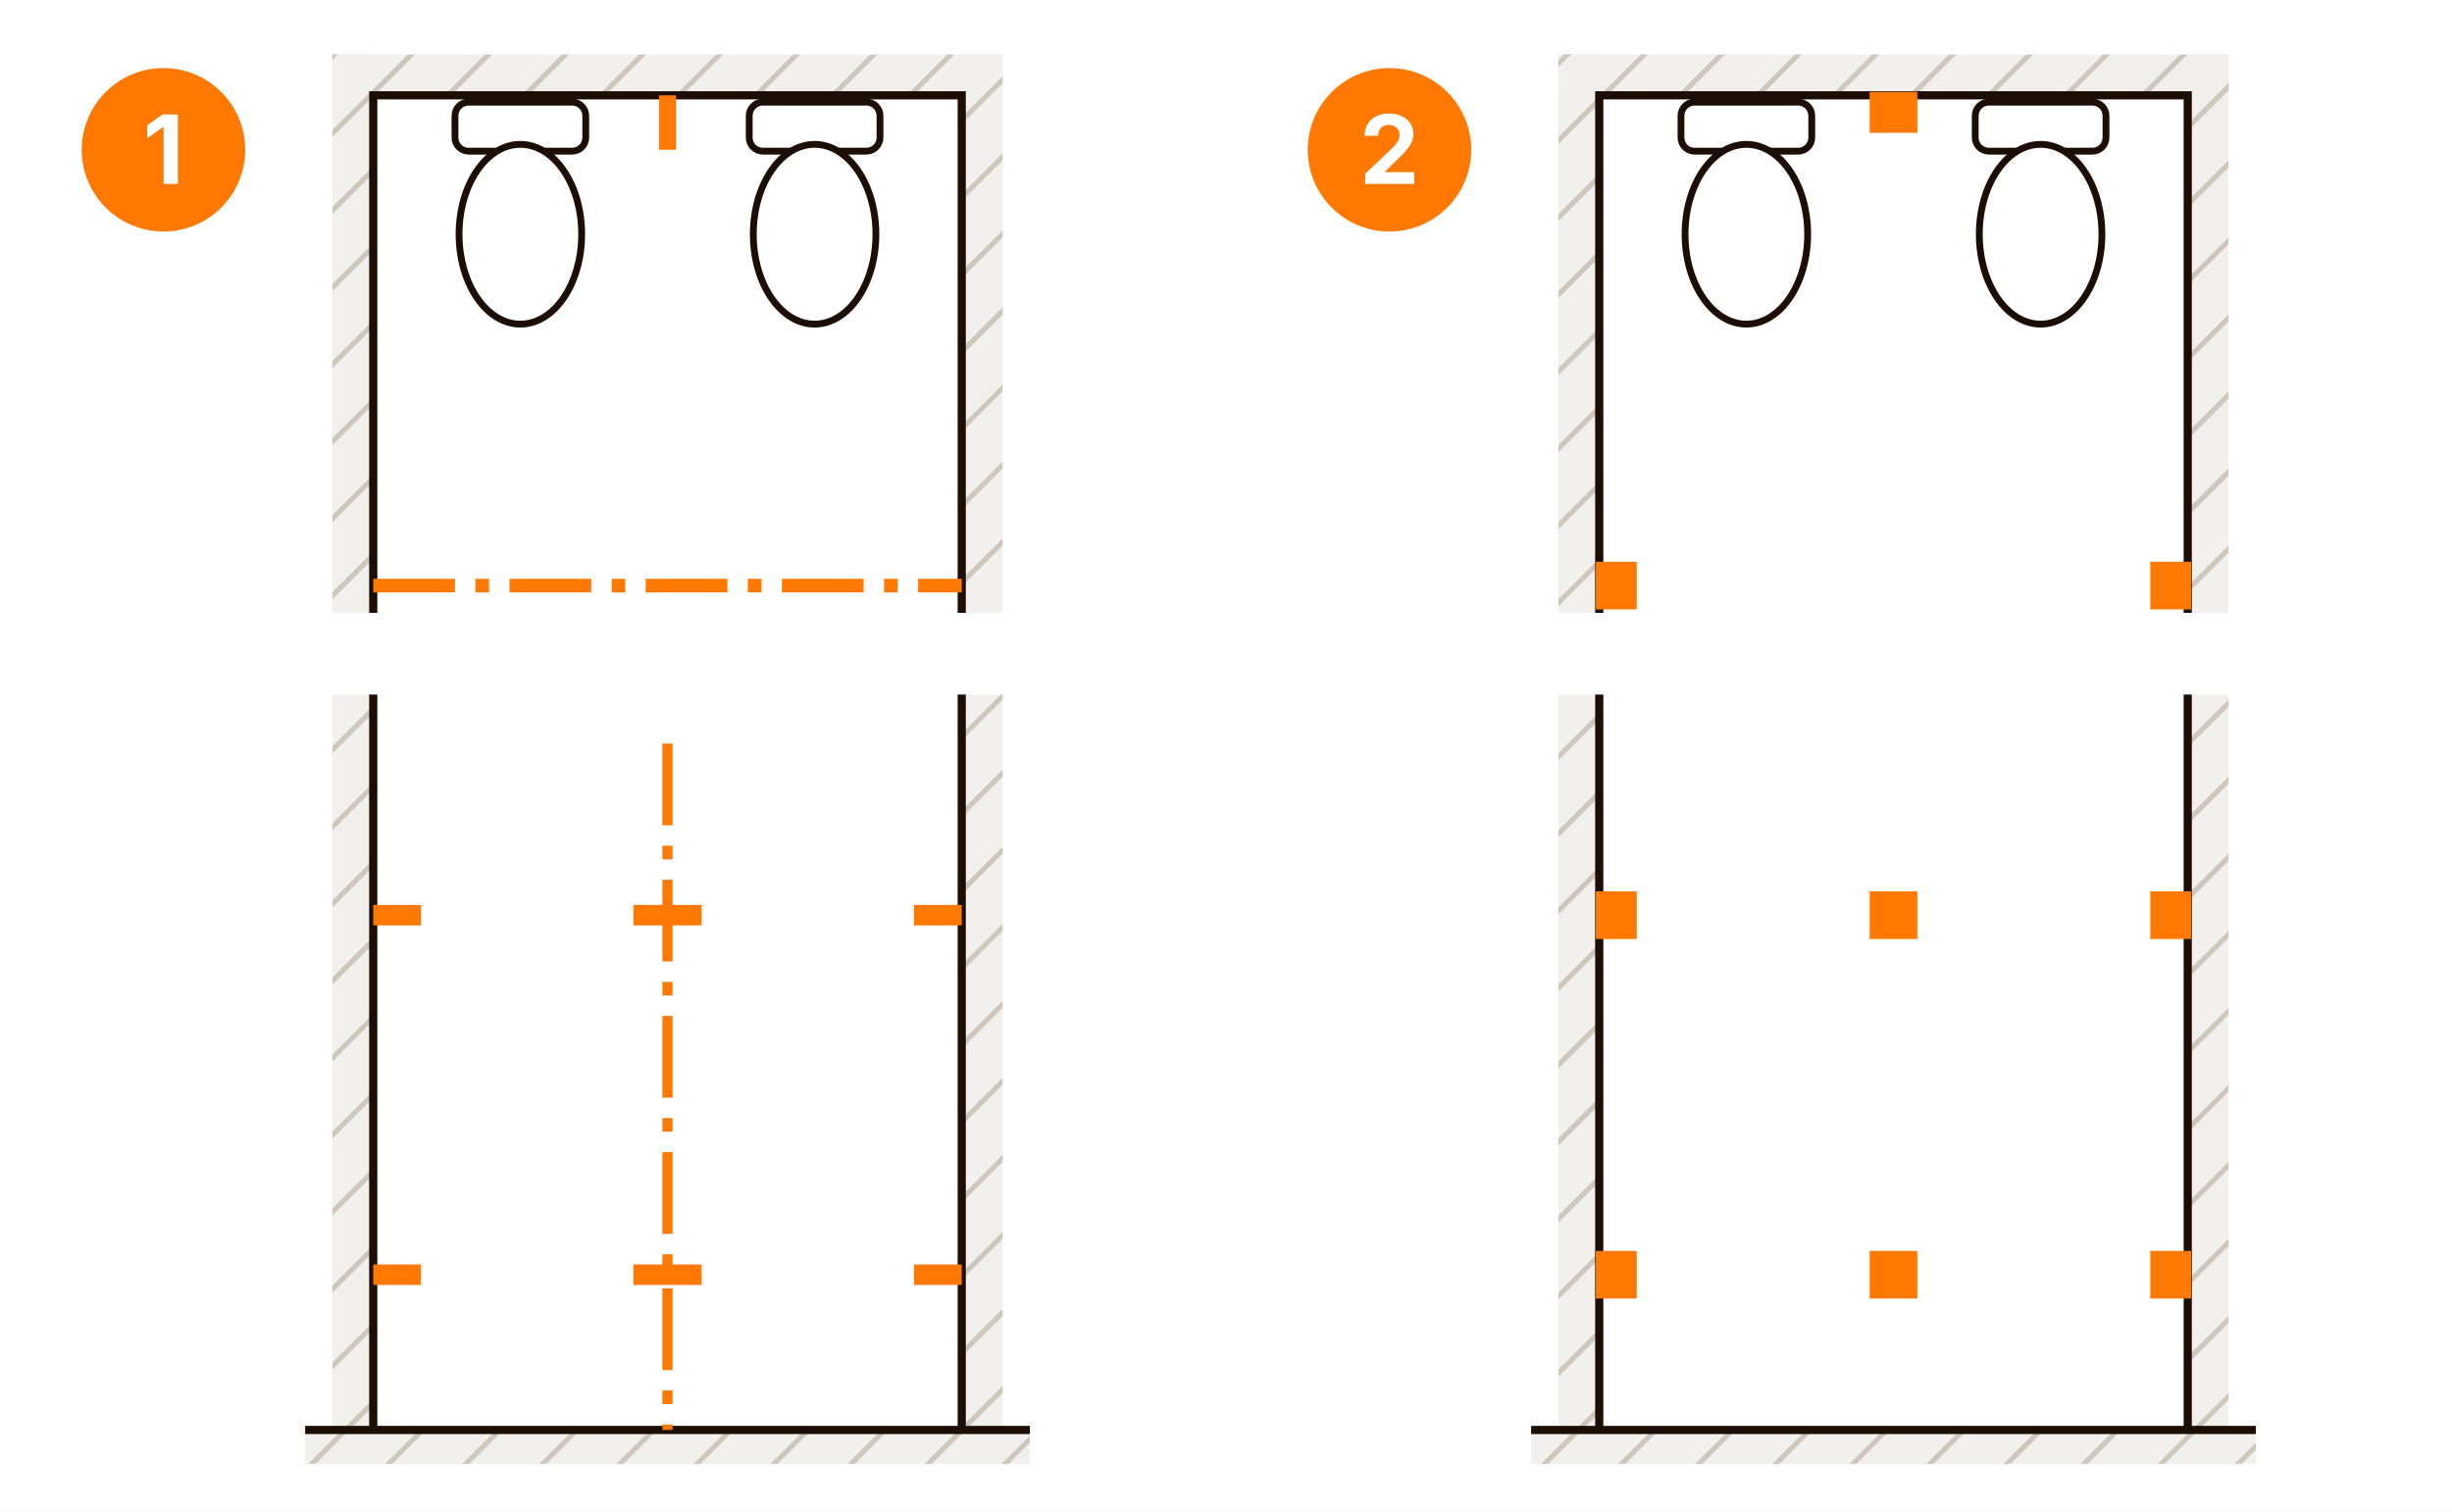
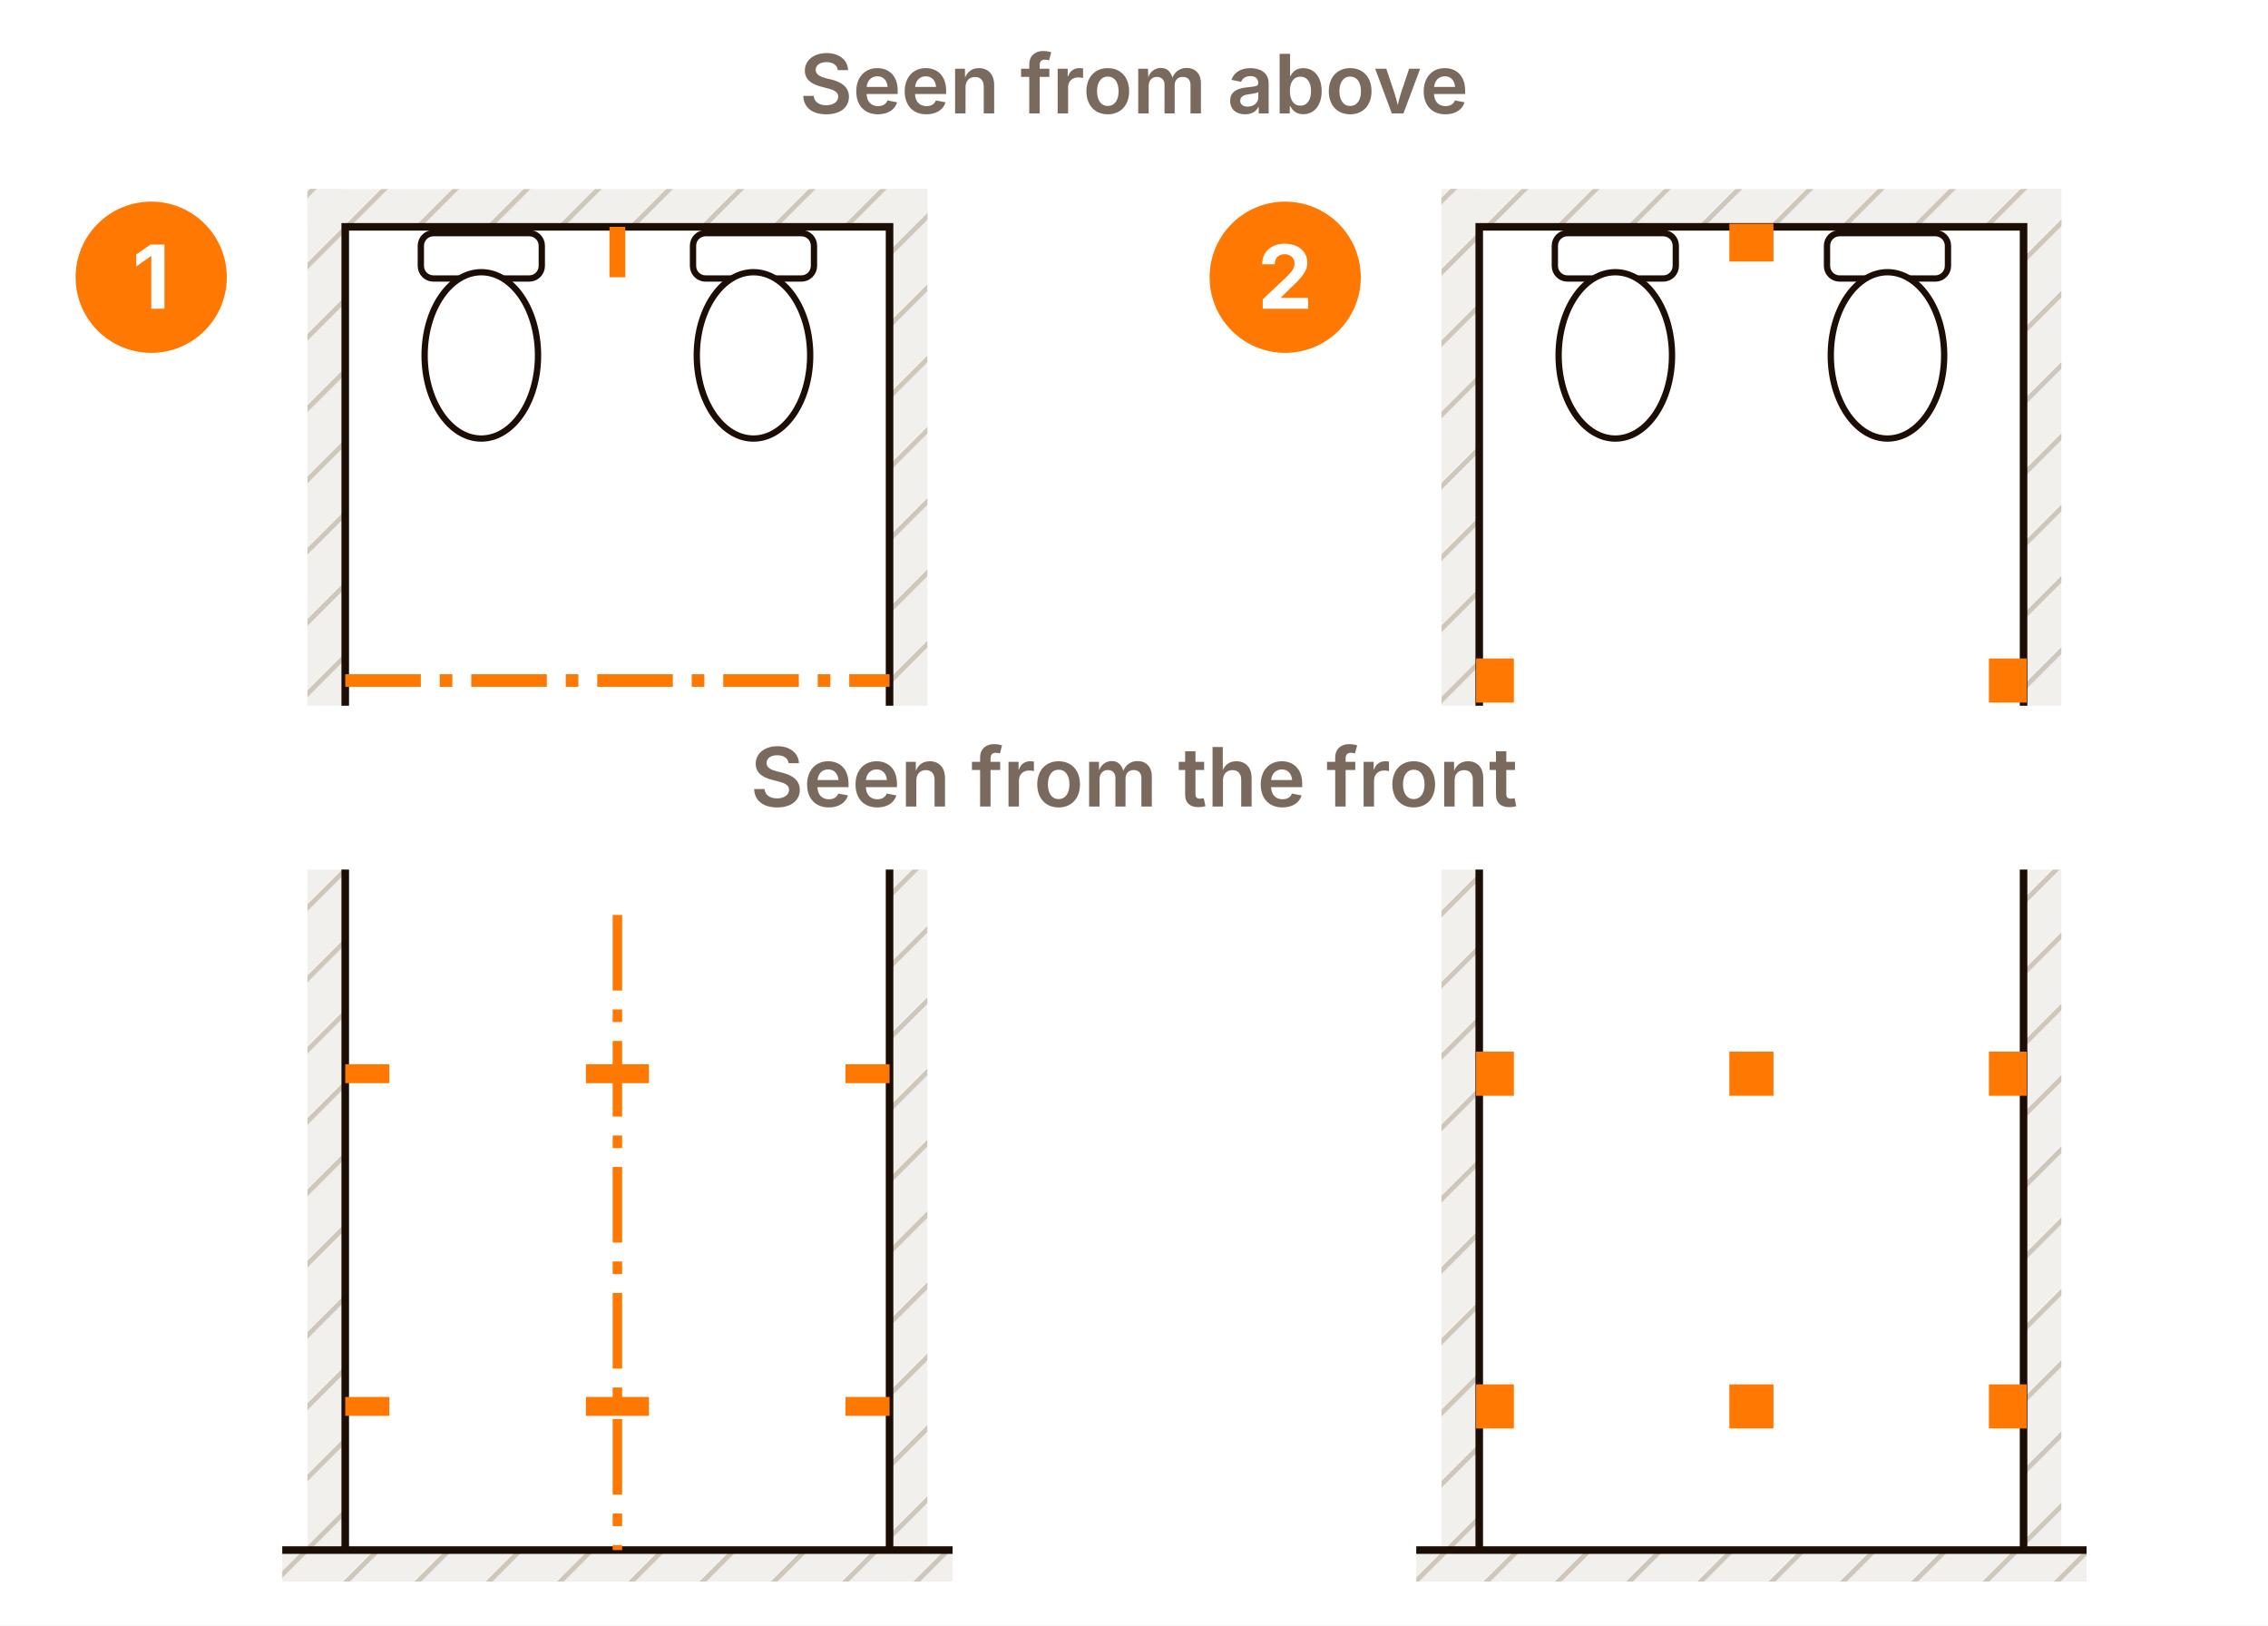
- <svg xmlns="http://www.w3.org/2000/svg" viewBox="0 0 360 222" width="360" height="222" role="img" aria-labelledby="t-install-sequence-1-m1 d-install-sequence-1-m1" font-family="Inter, ui-sans-serif, system-ui, sans-serif">
+ <svg xmlns="http://www.w3.org/2000/svg" viewBox="0 0 360 258" width="360" height="258" role="img" aria-labelledby="t-install-sequence-1-m1 d-install-sequence-1-m1" font-family="Inter, ui-sans-serif, system-ui, sans-serif">
  <defs>
    <pattern id="hatch-install-sequence-1-m1" width="8" height="8" patternUnits="userSpaceOnUse" patternTransform="rotate(45)">
      <rect width="8" height="8" fill="#f2f0ec" />
      <line x1="0" y1="0" x2="0" y2="8" stroke="#cfc7bc" stroke-width="1.5" />
    </pattern>
    <marker id="tick-install-sequence-1-m1" viewBox="0 0 10 10" refX="5" refY="5" markerWidth="8" markerHeight="8" orient="auto">
      <path d="M2 8 L8 2" stroke="#7a6a5e" stroke-width="1.5" />
    </marker>
  </defs>
-   <rect width="360" height="222" fill="#ffffff" />
-   <rect x="48.8" y="8" width="98.4" height="6" fill="url(#hatch-install-sequence-1-m1)" stroke="none" stroke-width="1.5" />
-   <rect x="48.8" y="8" width="6" height="82" fill="url(#hatch-install-sequence-1-m1)" stroke="none" stroke-width="1.5" />
-   <rect x="141.2" y="8" width="6" height="82" fill="url(#hatch-install-sequence-1-m1)" stroke="none" stroke-width="1.5" />
-   <path d="M54.8 90 V14 H141.2 V90" fill="none" stroke="#1c0e05" stroke-width="1.2" />
-   <rect x="66.8" y="15" width="19.2" height="7.2" fill="#ffffff" stroke="#1c0e05" stroke-width="1" rx="2" />
-   <ellipse cx="76.4" cy="34.4" rx="9" ry="13.2" fill="#fff" stroke="#1c0e05" stroke-width="1" />
-   <rect x="110" y="15" width="19.2" height="7.2" fill="#ffffff" stroke="#1c0e05" stroke-width="1" rx="2" />
-   <ellipse cx="119.6" cy="34.4" rx="9" ry="13.2" fill="#fff" stroke="#1c0e05" stroke-width="1" />
-   <line x1="54.8" y1="86" x2="141.2" y2="86" stroke="#fe7802" stroke-width="2" stroke-dasharray="12 3 2 3" />
-   <line x1="98" y1="14" x2="98" y2="22" stroke="#fe7802" stroke-width="2.5" />
-   <rect x="48.8" y="102" width="6" height="108" fill="url(#hatch-install-sequence-1-m1)" stroke="none" stroke-width="1.5" />
-   <rect x="141.2" y="102" width="6" height="108" fill="url(#hatch-install-sequence-1-m1)" stroke="none" stroke-width="1.5" />
-   <rect x="44.8" y="210" width="106.4" height="5" fill="url(#hatch-install-sequence-1-m1)" stroke="none" stroke-width="1.5" />
-   <line x1="44.8" y1="210" x2="151.2" y2="210" stroke="#1c0e05" stroke-width="1.2" />
-   <line x1="54.8" y1="102" x2="54.8" y2="210" stroke="#1c0e05" stroke-width="1.2" />
-   <line x1="141.2" y1="102" x2="141.2" y2="210" stroke="#1c0e05" stroke-width="1.2" />
-   <line x1="98" y1="109.2" x2="98" y2="210" stroke="#fe7802" stroke-width="1.5" stroke-dasharray="12 3 2 3" />
-   <line x1="93" y1="187.2" x2="103" y2="187.2" stroke="#fe7802" stroke-width="3" />
-   <line x1="54.8" y1="187.2" x2="61.8" y2="187.2" stroke="#fe7802" stroke-width="3" />
-   <line x1="134.2" y1="187.2" x2="141.2" y2="187.2" stroke="#fe7802" stroke-width="3" />
-   <line x1="93" y1="134.4" x2="103" y2="134.4" stroke="#fe7802" stroke-width="3" />
-   <line x1="54.8" y1="134.4" x2="61.8" y2="134.4" stroke="#fe7802" stroke-width="3" />
-   <line x1="134.2" y1="134.4" x2="141.2" y2="134.4" stroke="#fe7802" stroke-width="3" />
+   <rect width="360" height="258" fill="#ffffff" />
+   <rect x="48.8" y="30" width="98.4" height="6" fill="url(#hatch-install-sequence-1-m1)" stroke="none" stroke-width="1.5" />
+   <rect x="48.8" y="30" width="6" height="82" fill="url(#hatch-install-sequence-1-m1)" stroke="none" stroke-width="1.5" />
+   <rect x="141.2" y="30" width="6" height="82" fill="url(#hatch-install-sequence-1-m1)" stroke="none" stroke-width="1.5" />
+   <path d="M54.8 112 V36 H141.2 V112" fill="none" stroke="#1c0e05" stroke-width="1.2" />
+   <rect x="66.8" y="37" width="19.2" height="7.2" fill="#ffffff" stroke="#1c0e05" stroke-width="1" rx="2" />
+   <ellipse cx="76.4" cy="56.4" rx="9" ry="13.2" fill="#fff" stroke="#1c0e05" stroke-width="1" />
+   <rect x="110" y="37" width="19.2" height="7.2" fill="#ffffff" stroke="#1c0e05" stroke-width="1" rx="2" />
+   <ellipse cx="119.6" cy="56.4" rx="9" ry="13.2" fill="#fff" stroke="#1c0e05" stroke-width="1" />
+   <line x1="54.8" y1="108" x2="141.2" y2="108" stroke="#fe7802" stroke-width="2" stroke-dasharray="12 3 2 3" />
+   <line x1="98" y1="36" x2="98" y2="44" stroke="#fe7802" stroke-width="2.5" />
+   <rect x="48.8" y="138" width="6" height="108" fill="url(#hatch-install-sequence-1-m1)" stroke="none" stroke-width="1.5" />
+   <rect x="141.2" y="138" width="6" height="108" fill="url(#hatch-install-sequence-1-m1)" stroke="none" stroke-width="1.5" />
+   <rect x="44.8" y="246" width="106.4" height="5" fill="url(#hatch-install-sequence-1-m1)" stroke="none" stroke-width="1.5" />
+   <line x1="44.8" y1="246" x2="151.2" y2="246" stroke="#1c0e05" stroke-width="1.2" />
+   <line x1="54.8" y1="138" x2="54.8" y2="246" stroke="#1c0e05" stroke-width="1.2" />
+   <line x1="141.2" y1="138" x2="141.2" y2="246" stroke="#1c0e05" stroke-width="1.2" />
+   <line x1="98" y1="145.2" x2="98" y2="246" stroke="#fe7802" stroke-width="1.5" stroke-dasharray="12 3 2 3" />
+   <line x1="93" y1="223.2" x2="103" y2="223.2" stroke="#fe7802" stroke-width="3" />
+   <line x1="54.8" y1="223.2" x2="61.8" y2="223.2" stroke="#fe7802" stroke-width="3" />
+   <line x1="134.2" y1="223.2" x2="141.2" y2="223.2" stroke="#fe7802" stroke-width="3" />
+   <line x1="93" y1="170.4" x2="103" y2="170.4" stroke="#fe7802" stroke-width="3" />
+   <line x1="54.8" y1="170.4" x2="61.8" y2="170.4" stroke="#fe7802" stroke-width="3" />
+   <line x1="134.2" y1="170.4" x2="141.2" y2="170.4" stroke="#fe7802" stroke-width="3" />
  <g class="co">
-     <circle cx="24" cy="22" r="12" fill="#fe7802" />
-     <text x="24" y="27" font-size="14" font-weight="700" fill="#fff" text-anchor="middle">1</text>
+     <circle cx="24" cy="44" r="12" fill="#fe7802" />
+     <text x="24" y="49" font-size="14" font-weight="700" fill="#fff" text-anchor="middle">1</text>
  </g>
-   <rect x="228.8" y="8" width="98.4" height="6" fill="url(#hatch-install-sequence-1-m1)" stroke="none" stroke-width="1.5" />
-   <rect x="228.8" y="8" width="6" height="82" fill="url(#hatch-install-sequence-1-m1)" stroke="none" stroke-width="1.5" />
-   <rect x="321.2" y="8" width="6" height="82" fill="url(#hatch-install-sequence-1-m1)" stroke="none" stroke-width="1.5" />
-   <path d="M234.8 90 V14 H321.2 V90" fill="none" stroke="#1c0e05" stroke-width="1.2" />
-   <rect x="246.8" y="15" width="19.2" height="7.2" fill="#ffffff" stroke="#1c0e05" stroke-width="1" rx="2" />
-   <ellipse cx="256.4" cy="34.4" rx="9" ry="13.2" fill="#fff" stroke="#1c0e05" stroke-width="1" />
-   <rect x="290" y="15" width="19.2" height="7.2" fill="#ffffff" stroke="#1c0e05" stroke-width="1" rx="2" />
-   <ellipse cx="299.6" cy="34.4" rx="9" ry="13.2" fill="#fff" stroke="#1c0e05" stroke-width="1" />
-   <rect x="275" y="14" width="6" height="5" fill="#fe7802" stroke="#fe7802" stroke-width="1" />
-   <rect x="234.8" y="83" width="5" height="6" fill="#fe7802" stroke="#fe7802" stroke-width="1" />
-   <rect x="316.2" y="83" width="5" height="6" fill="#fe7802" stroke="#fe7802" stroke-width="1" />
-   <rect x="228.8" y="102" width="6" height="108" fill="url(#hatch-install-sequence-1-m1)" stroke="none" stroke-width="1.5" />
-   <rect x="321.2" y="102" width="6" height="108" fill="url(#hatch-install-sequence-1-m1)" stroke="none" stroke-width="1.5" />
-   <rect x="224.8" y="210" width="106.4" height="5" fill="url(#hatch-install-sequence-1-m1)" stroke="none" stroke-width="1.5" />
-   <line x1="224.8" y1="210" x2="331.2" y2="210" stroke="#1c0e05" stroke-width="1.2" />
-   <line x1="234.8" y1="102" x2="234.8" y2="210" stroke="#1c0e05" stroke-width="1.2" />
-   <line x1="321.2" y1="102" x2="321.2" y2="210" stroke="#1c0e05" stroke-width="1.2" />
-   <rect x="275" y="184.2" width="6" height="6" fill="#fe7802" stroke="#fe7802" stroke-width="1" />
-   <rect x="234.8" y="184.2" width="5" height="6" fill="#fe7802" stroke="#fe7802" stroke-width="1" />
-   <rect x="316.2" y="184.2" width="5" height="6" fill="#fe7802" stroke="#fe7802" stroke-width="1" />
-   <rect x="275" y="131.4" width="6" height="6" fill="#fe7802" stroke="#fe7802" stroke-width="1" />
-   <rect x="234.8" y="131.4" width="5" height="6" fill="#fe7802" stroke="#fe7802" stroke-width="1" />
-   <rect x="316.2" y="131.4" width="5" height="6" fill="#fe7802" stroke="#fe7802" stroke-width="1" />
+   <text x="180" y="18" font-size="13" font-weight="600" fill="#7a6a5e" text-anchor="middle">Seen from above</text>
+   <text x="180" y="128" font-size="13" font-weight="600" fill="#7a6a5e" text-anchor="middle">Seen from the front</text>
+   <rect x="228.8" y="30" width="98.4" height="6" fill="url(#hatch-install-sequence-1-m1)" stroke="none" stroke-width="1.5" />
+   <rect x="228.8" y="30" width="6" height="82" fill="url(#hatch-install-sequence-1-m1)" stroke="none" stroke-width="1.5" />
+   <rect x="321.2" y="30" width="6" height="82" fill="url(#hatch-install-sequence-1-m1)" stroke="none" stroke-width="1.5" />
+   <path d="M234.8 112 V36 H321.2 V112" fill="none" stroke="#1c0e05" stroke-width="1.2" />
+   <rect x="246.8" y="37" width="19.2" height="7.2" fill="#ffffff" stroke="#1c0e05" stroke-width="1" rx="2" />
+   <ellipse cx="256.4" cy="56.4" rx="9" ry="13.2" fill="#fff" stroke="#1c0e05" stroke-width="1" />
+   <rect x="290" y="37" width="19.2" height="7.2" fill="#ffffff" stroke="#1c0e05" stroke-width="1" rx="2" />
+   <ellipse cx="299.6" cy="56.4" rx="9" ry="13.2" fill="#fff" stroke="#1c0e05" stroke-width="1" />
+   <rect x="275" y="36" width="6" height="5" fill="#fe7802" stroke="#fe7802" stroke-width="1" />
+   <rect x="234.8" y="105" width="5" height="6" fill="#fe7802" stroke="#fe7802" stroke-width="1" />
+   <rect x="316.2" y="105" width="5" height="6" fill="#fe7802" stroke="#fe7802" stroke-width="1" />
+   <rect x="228.8" y="138" width="6" height="108" fill="url(#hatch-install-sequence-1-m1)" stroke="none" stroke-width="1.5" />
+   <rect x="321.2" y="138" width="6" height="108" fill="url(#hatch-install-sequence-1-m1)" stroke="none" stroke-width="1.5" />
+   <rect x="224.8" y="246" width="106.4" height="5" fill="url(#hatch-install-sequence-1-m1)" stroke="none" stroke-width="1.5" />
+   <line x1="224.8" y1="246" x2="331.2" y2="246" stroke="#1c0e05" stroke-width="1.2" />
+   <line x1="234.8" y1="138" x2="234.8" y2="246" stroke="#1c0e05" stroke-width="1.2" />
+   <line x1="321.2" y1="138" x2="321.2" y2="246" stroke="#1c0e05" stroke-width="1.2" />
+   <rect x="275" y="220.2" width="6" height="6" fill="#fe7802" stroke="#fe7802" stroke-width="1" />
+   <rect x="234.8" y="220.2" width="5" height="6" fill="#fe7802" stroke="#fe7802" stroke-width="1" />
+   <rect x="316.2" y="220.2" width="5" height="6" fill="#fe7802" stroke="#fe7802" stroke-width="1" />
+   <rect x="275" y="167.4" width="6" height="6" fill="#fe7802" stroke="#fe7802" stroke-width="1" />
+   <rect x="234.8" y="167.4" width="5" height="6" fill="#fe7802" stroke="#fe7802" stroke-width="1" />
+   <rect x="316.2" y="167.4" width="5" height="6" fill="#fe7802" stroke="#fe7802" stroke-width="1" />
  <g class="co">
-     <circle cx="204" cy="22" r="12" fill="#fe7802" />
-     <text x="204" y="27" font-size="14" font-weight="700" fill="#fff" text-anchor="middle">2</text>
+     <circle cx="204" cy="44" r="12" fill="#fe7802" />
+     <text x="204" y="49" font-size="14" font-weight="700" fill="#fff" text-anchor="middle">2</text>
  </g>
</svg>
